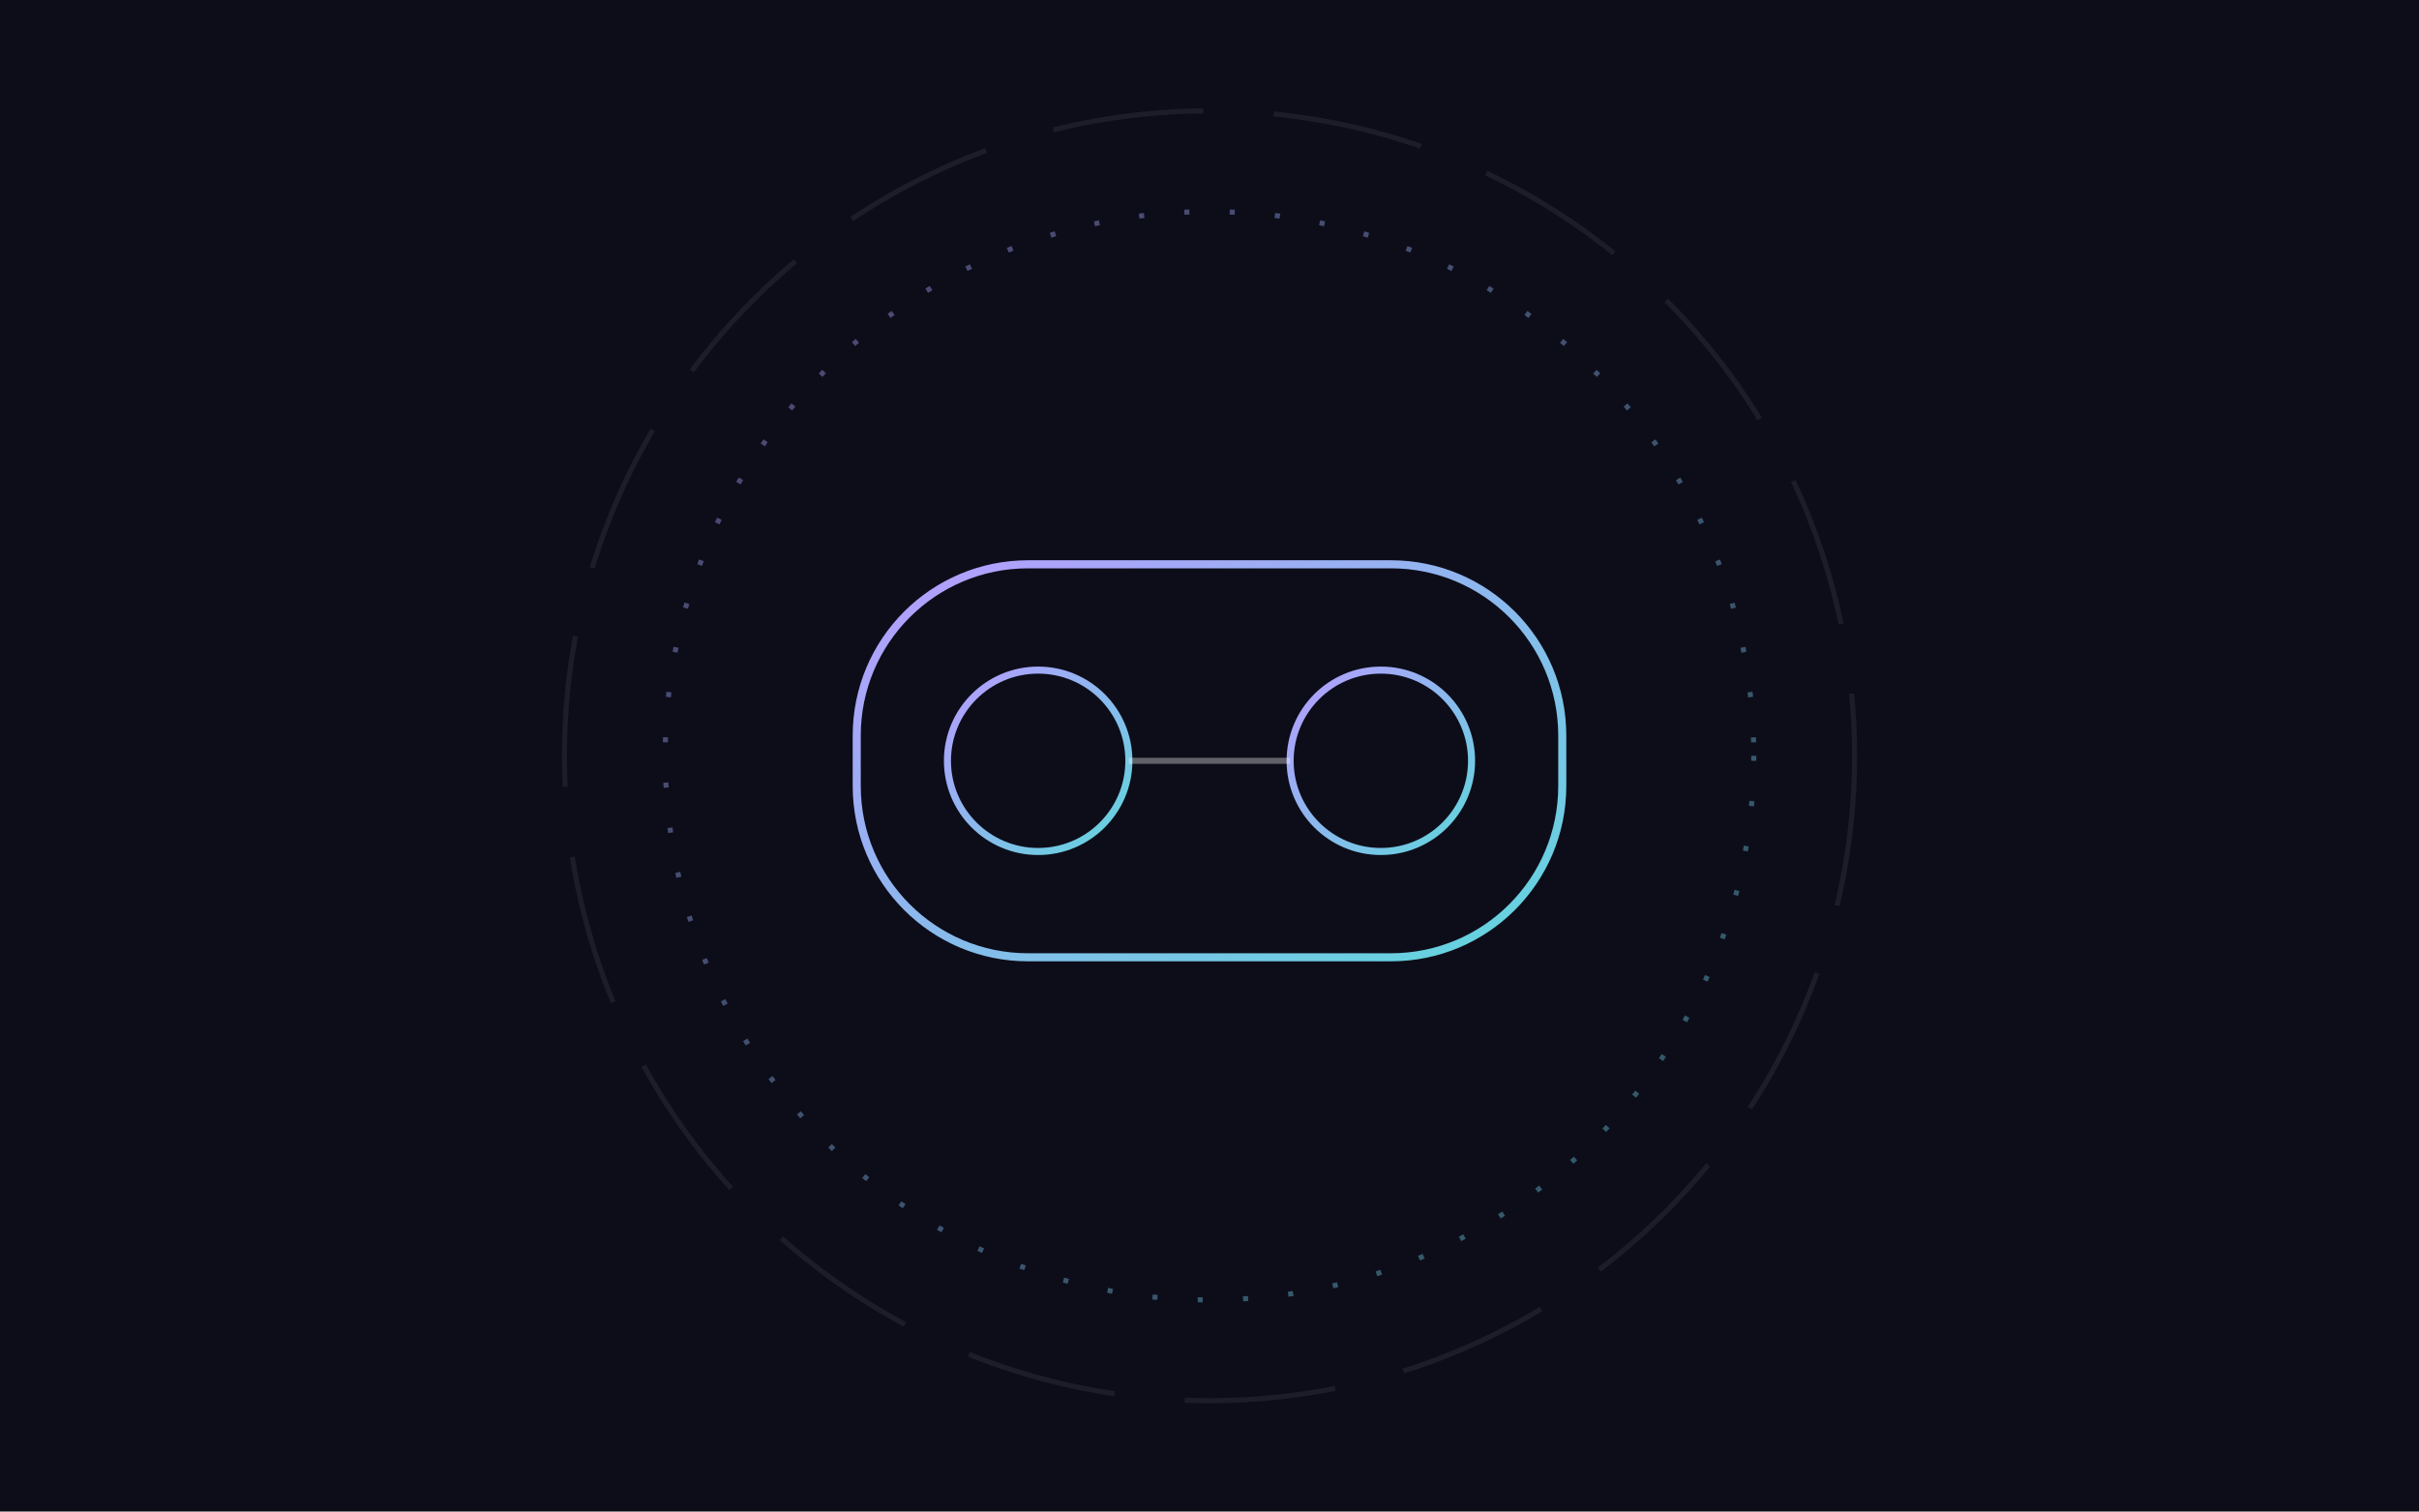
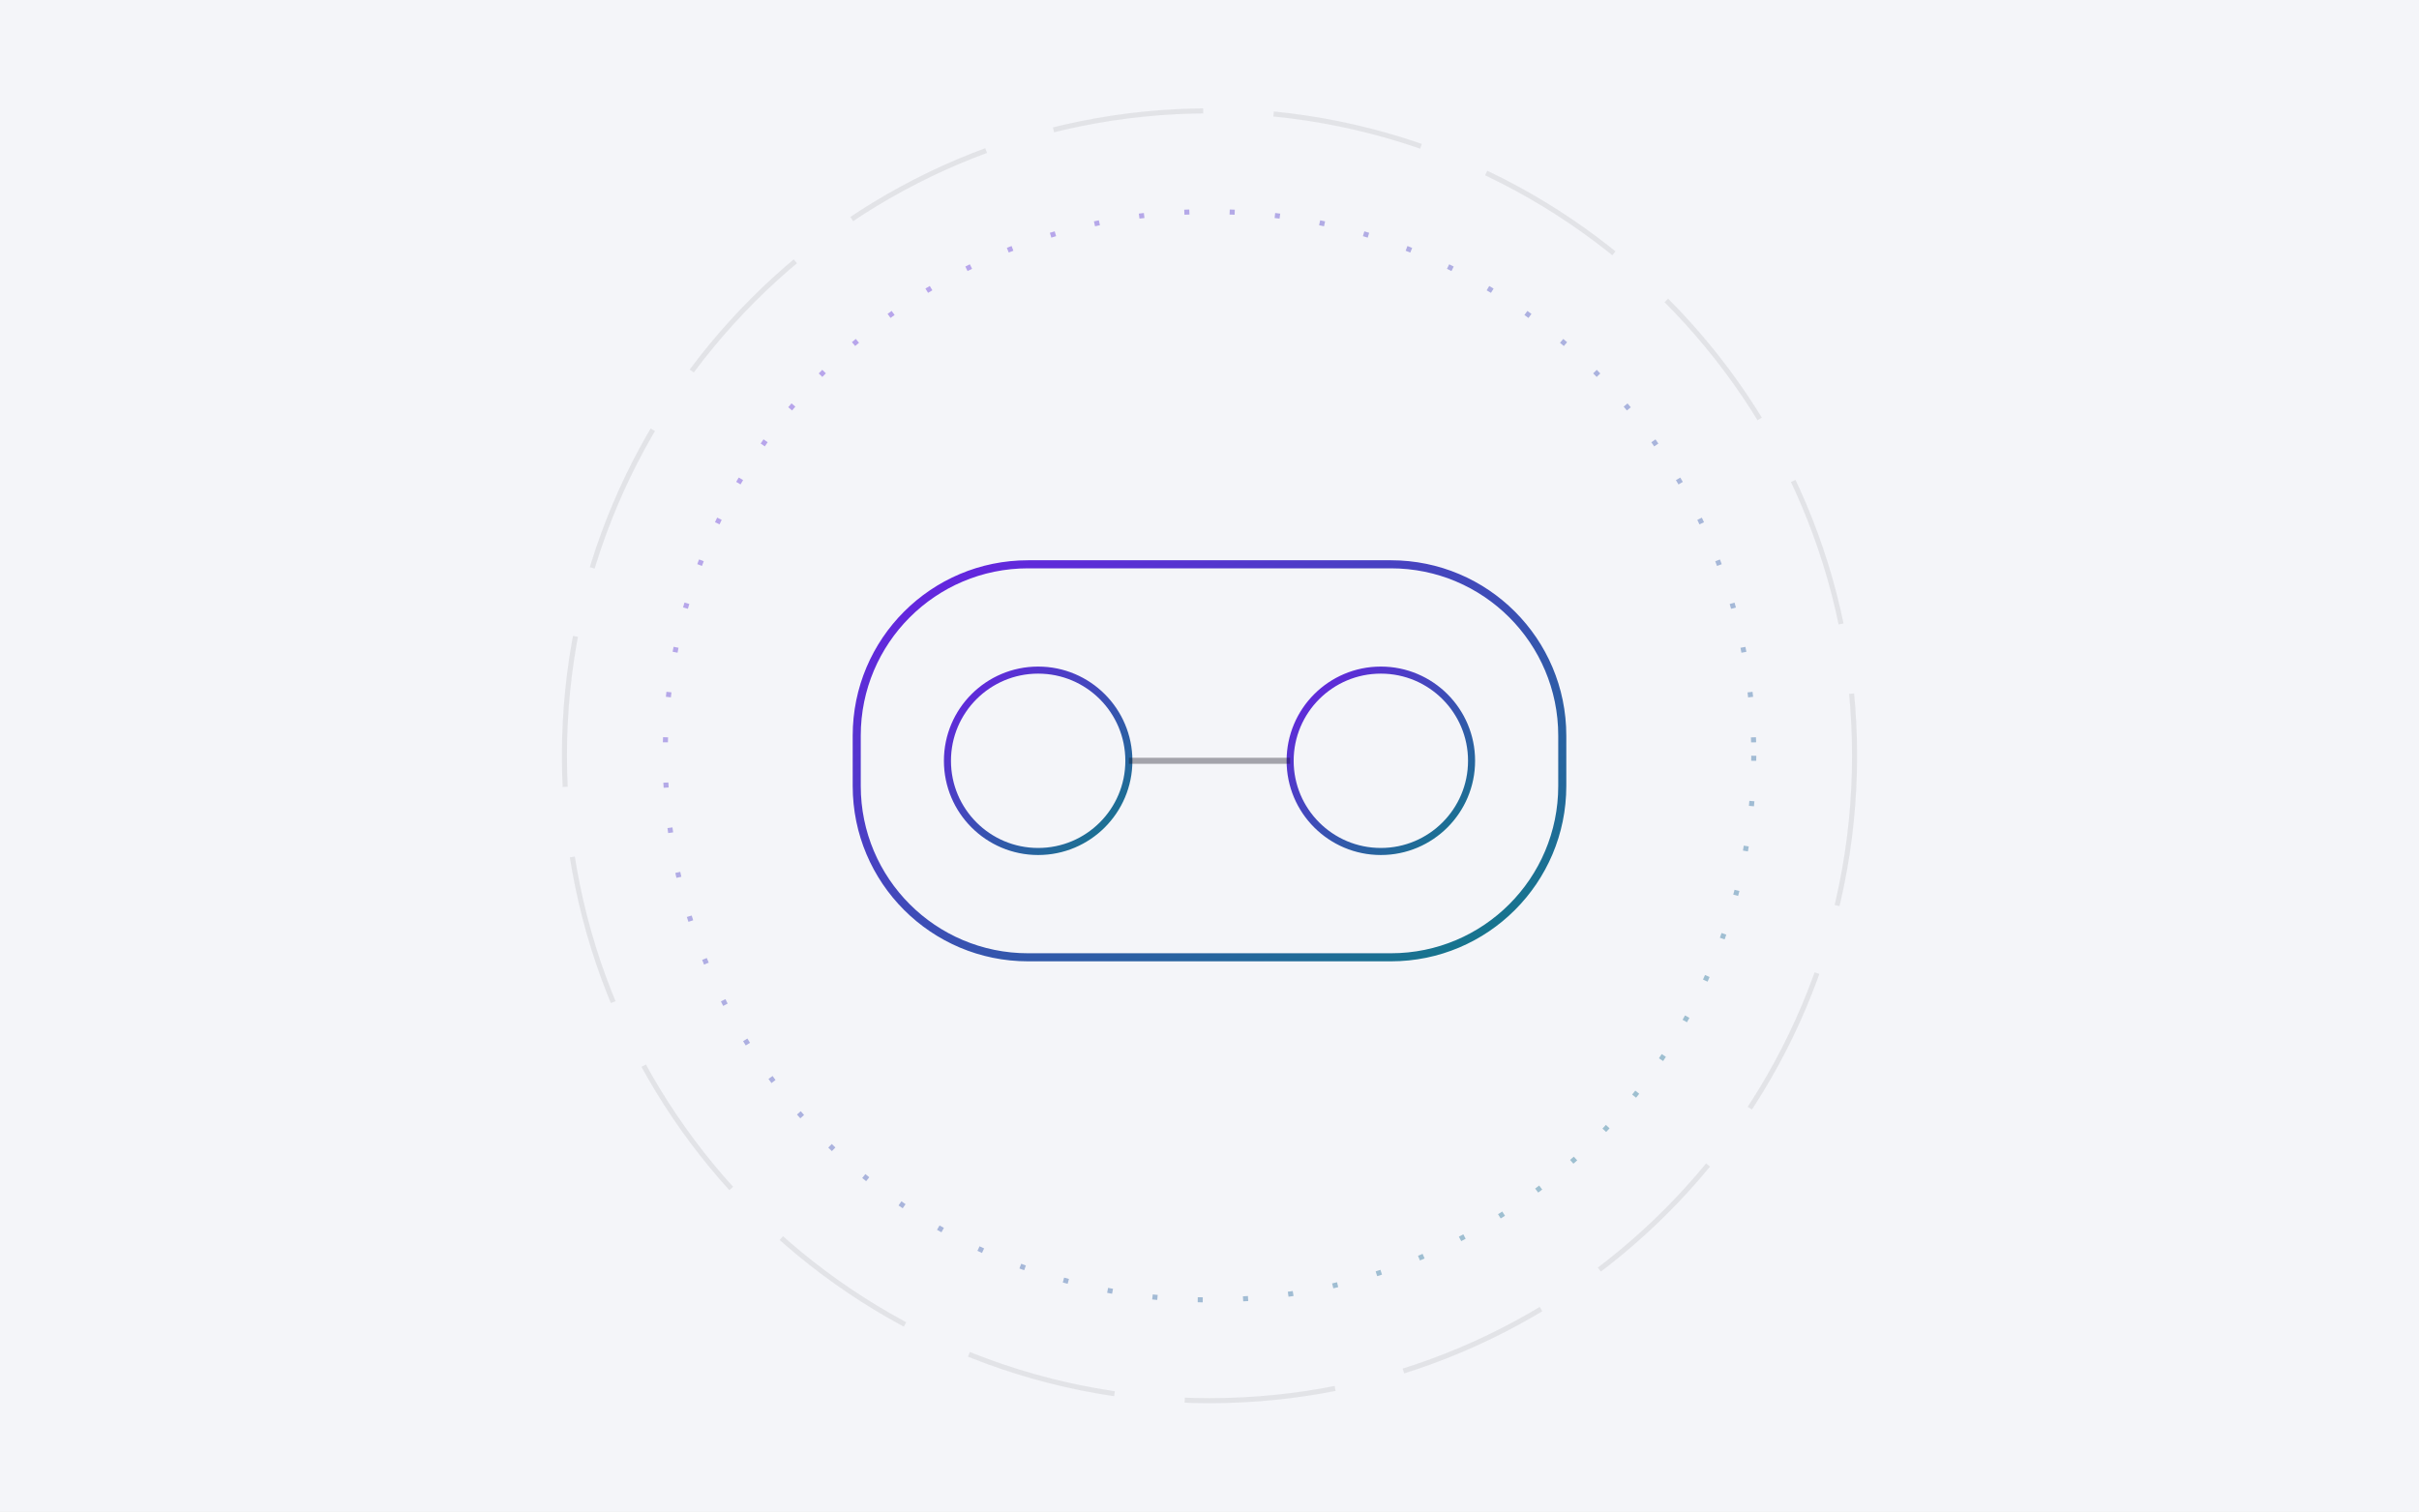
<svg xmlns="http://www.w3.org/2000/svg" viewBox="0 0 480 300" role="img" aria-label="Icono animado de visor de realidad virtual">
  <style>
    .ring { transform-origin: 240px 150px; animation: spin 16s linear infinite; }
    .ring2 { transform-origin: 240px 150px; animation: spin 26s linear infinite reverse; }
    .visor { animation: float 4.6s ease-in-out infinite; transform-origin: 240px 150px; }
    .beat { stroke-dasharray: 400; stroke-dashoffset: 400; animation: draw 3.6s ease-in-out infinite; }
    @keyframes spin { to { transform: rotate(360deg); } }
    @keyframes float { 0%,100% { transform: translateY(0); } 50% { transform: translateY(-7px); } }
    @keyframes draw { 0% { stroke-dashoffset: 400; } 60% { stroke-dashoffset: 0; } 100% { stroke-dashoffset: -400; } }
  </style>
  <defs>
    <linearGradient id="gV" x1="0" y1="0" x2="1" y2="1">
-       <stop offset="0" stop-color="#b79cff" />
-       <stop offset="1" stop-color="#5fd6dc" />
+       <stop offset="0" stop-color="#6b1ee6" />
+       <stop offset="1" stop-color="#0f7c86" />
    </linearGradient>
  </defs>
-   <rect width="480" height="300" fill="#0d0d1a" />
+   <rect width="480" height="300" fill="#f4f5f9" />
  <circle class="ring" cx="240" cy="150" r="108" fill="none" stroke="url(#gV)" stroke-opacity="0.4" stroke-width="1" stroke-dasharray="1 8" />
-   <circle class="ring2" cx="240" cy="150" r="128" fill="none" stroke="#ffffff" stroke-opacity="0.07" stroke-width="1" stroke-dasharray="30 14" />
+   <circle class="ring2" cx="240" cy="150" r="128" fill="none" stroke="#0d0d1a" stroke-opacity="0.08" stroke-width="1" stroke-dasharray="30 14" />
  <g class="visor">
    <rect x="170" y="112" width="140" height="78" rx="34" fill="none" stroke="url(#gV)" stroke-width="1.6" />
    <circle cx="206" cy="151" r="18" fill="none" stroke="url(#gV)" stroke-width="1.4" />
    <circle cx="274" cy="151" r="18" fill="none" stroke="url(#gV)" stroke-width="1.4" />
-     <path d="M224 151 H256" stroke="#ffffff" stroke-opacity="0.35" stroke-width="1.2" />
+     <path d="M224 151 H256" stroke="#0d0d1a" stroke-opacity="0.35" stroke-width="1.2" />
  </g>
  <path class="beat" d="M60 232 H150 L166 214 L182 246 L198 226 L210 232 H420" fill="none" stroke="url(#gV)" stroke-width="1.4" stroke-linecap="round" stroke-linejoin="round" />
</svg>
